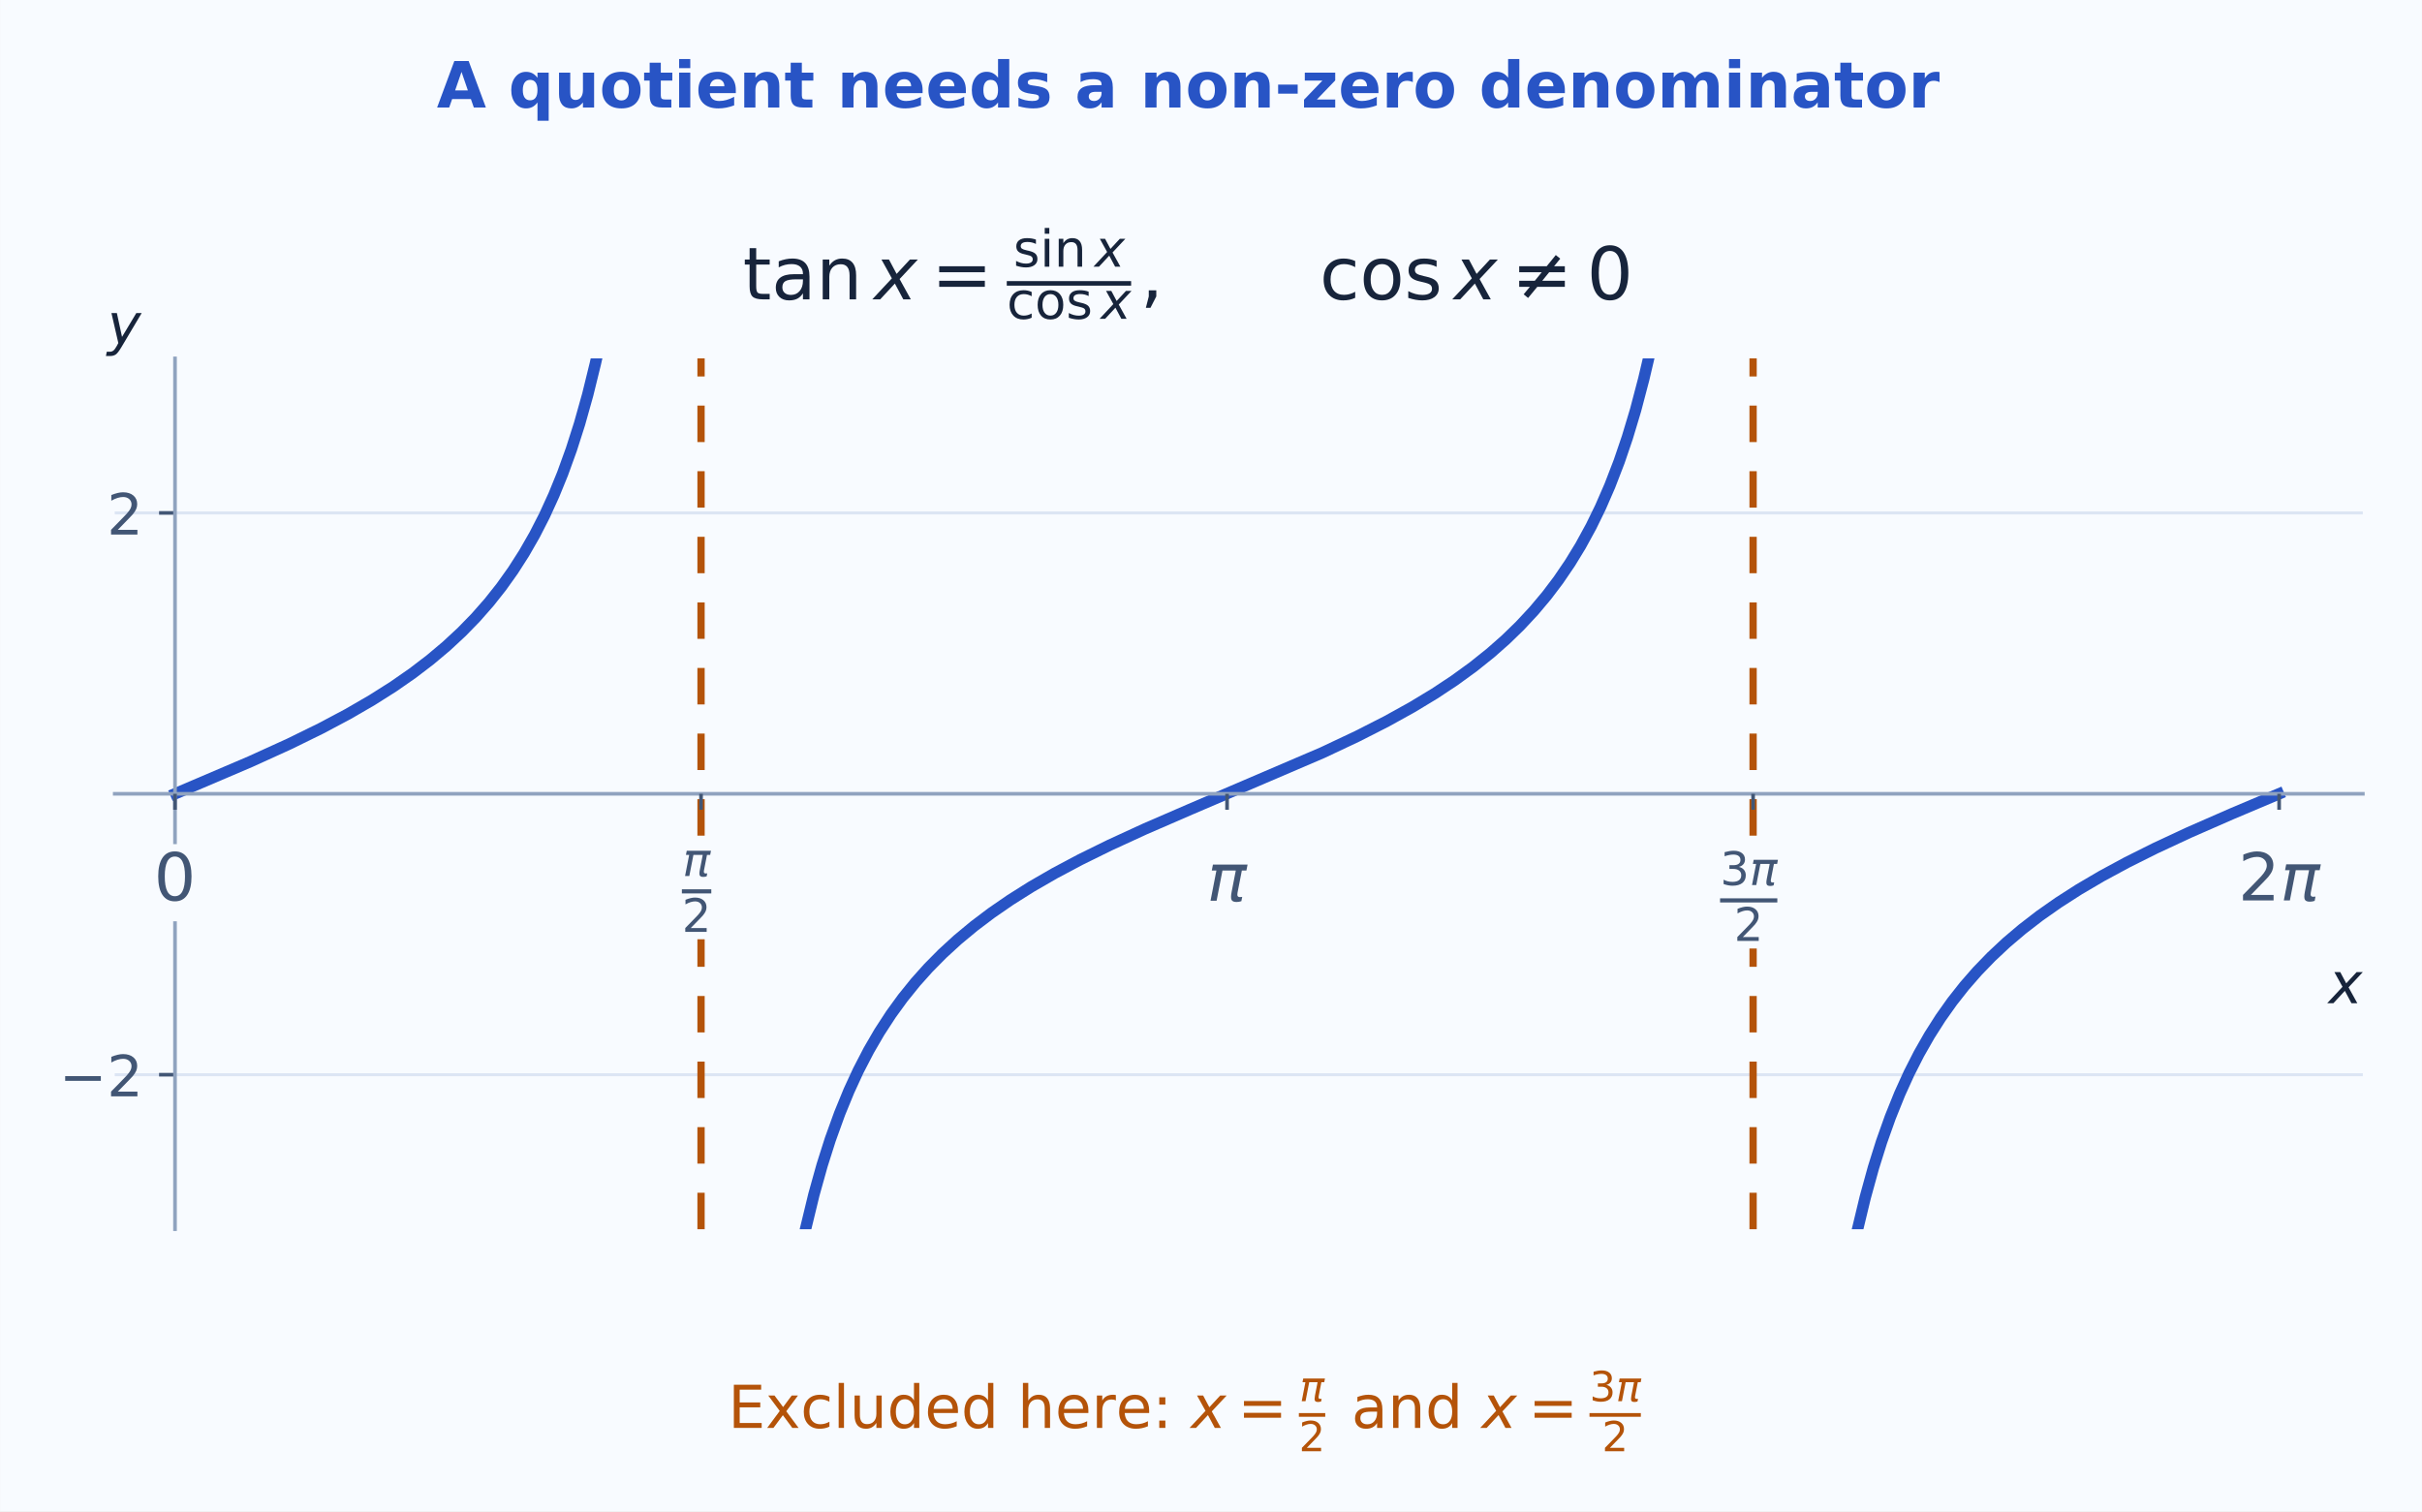
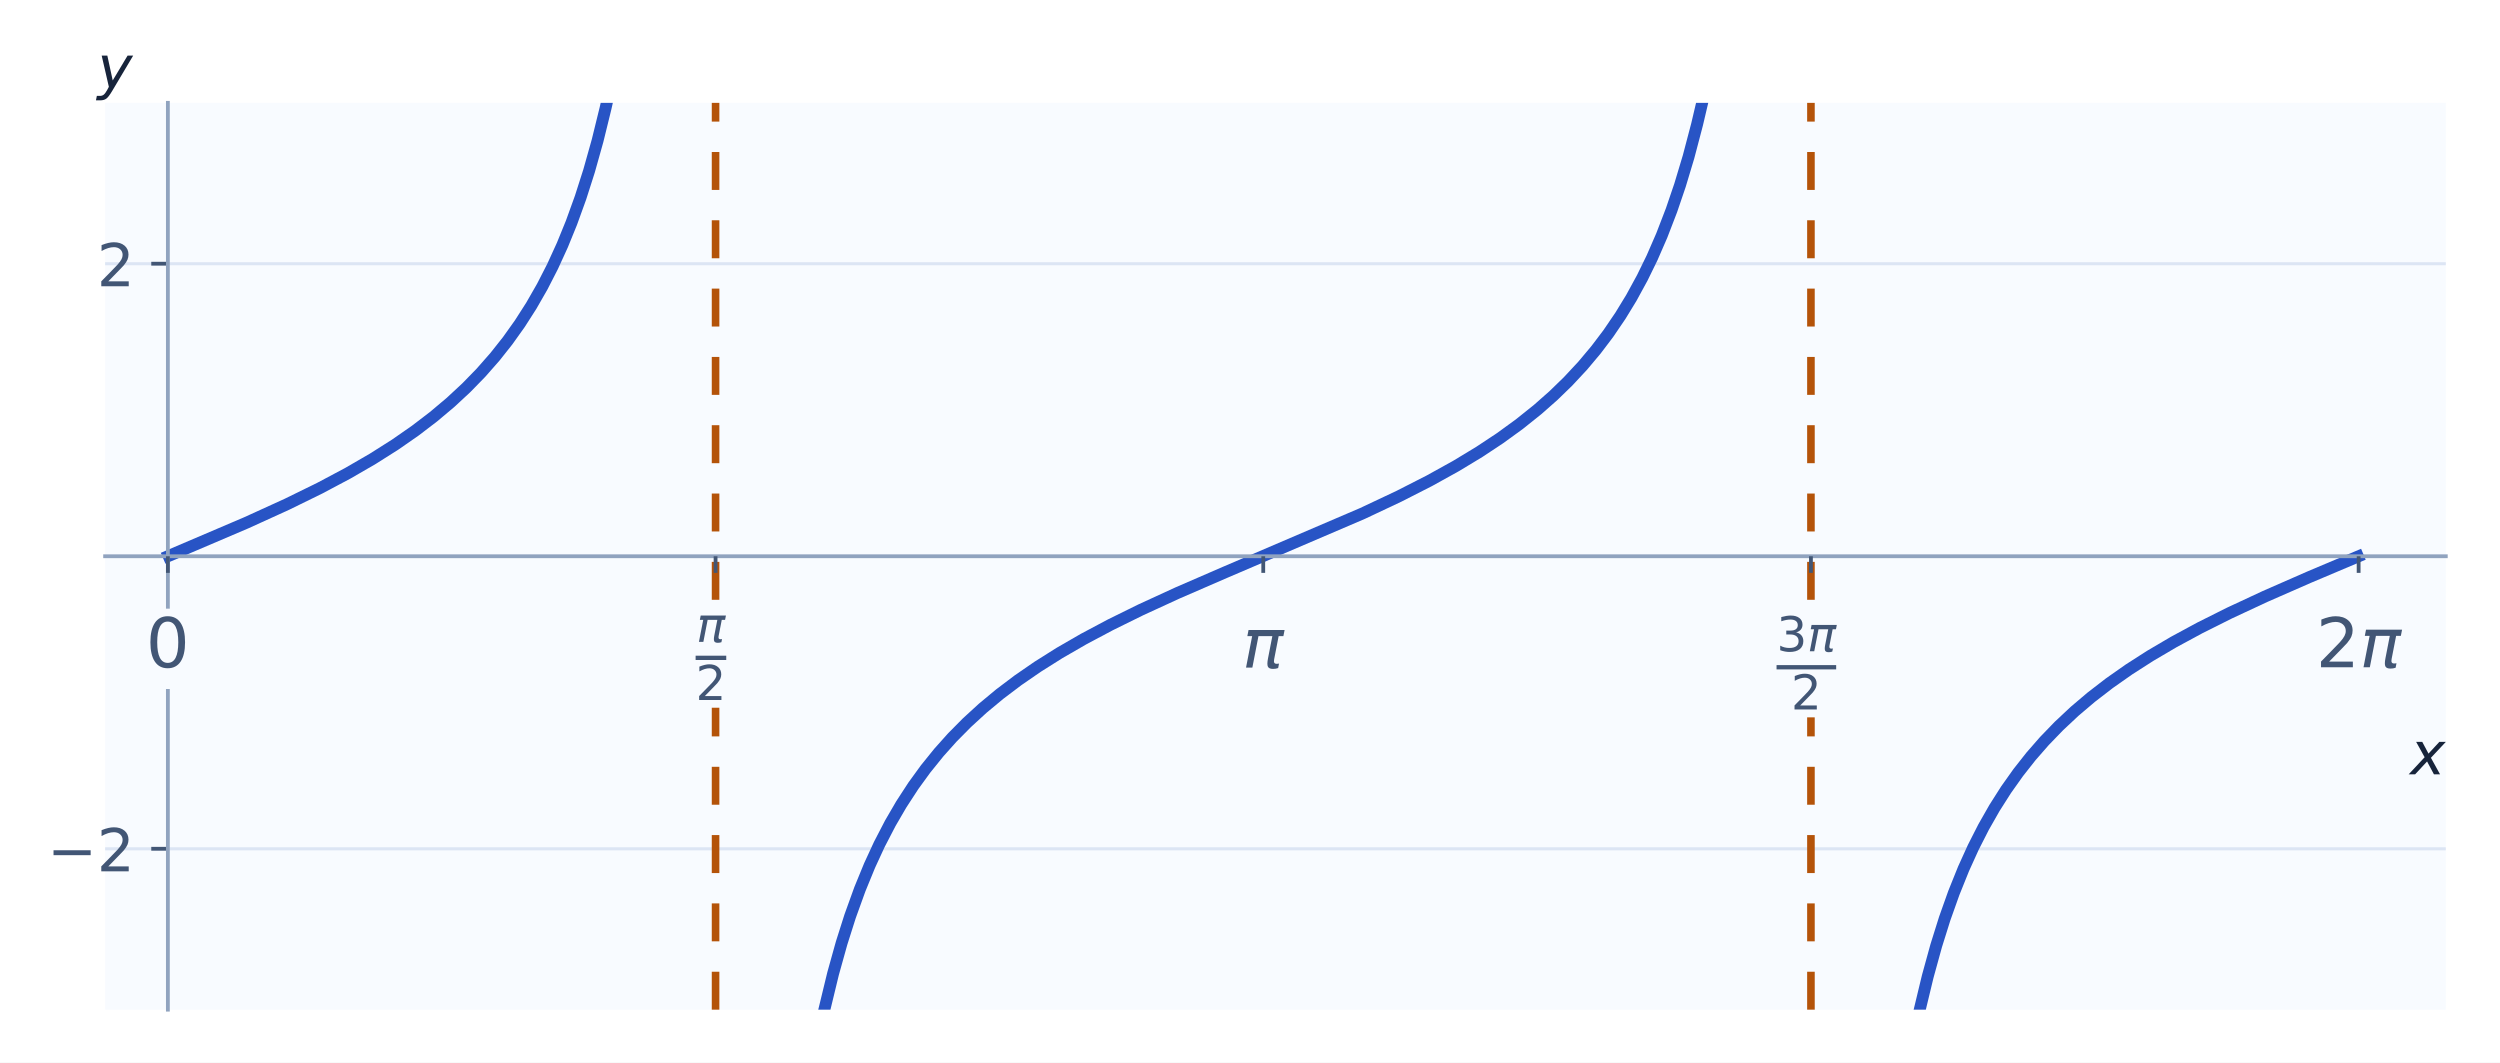
- <svg xmlns="http://www.w3.org/2000/svg" xmlns:xlink="http://www.w3.org/1999/xlink" aria-labelledby="figure-10-identities-tangent-domain-title figure-10-identities-tangent-domain-desc" height="332" role="img" version="1.1" viewBox="0 0 531.534 331.738" width="532">
+ <svg xmlns="http://www.w3.org/2000/svg" xmlns:xlink="http://www.w3.org/1999/xlink" aria-labelledby="figure-10-identities-tangent-domain-title figure-10-identities-tangent-domain-desc" height="224" role="img" version="1.1" viewBox="3 57 527 224" width="527">
+   <rect x="3" y="57" width="527" height="224" fill="#fff" />
  <defs>
    <style type="text/css">*{stroke-linejoin: round; stroke-linecap: butt}</style>
  </defs>
  <g id="figure-10-figure_1">
-     <g id="figure-10-patch_1">
-       <path d="M 0 331.738  L 531.534 331.738  L 531.534 0  L 0 0  z " style="fill: #f8fbff" />
-     </g>
    <g id="figure-10-axes_1">
      <g id="figure-10-patch_2">
        <path d="M 25.158 269.838  L 518.574 269.838  L 518.574 78.678  L 25.158 78.678  z " style="fill: #f8fbff" />
      </g>
      <g id="figure-10-matplotlib.axis_1">
        <g id="figure-10-ytick_1">
          <g id="figure-10-line2d_1">
            <path clip-path="url(#figure-10-p42f9bf976c)" d="M 25.158 235.922  L 518.574 235.922  " style="fill: none; stroke: #dce5f4; stroke-width: 0.65; stroke-linecap: square" />
          </g>
          <g id="figure-10-line2d_2">
            <defs>
              <path d="M 0 0  L -3.5 0  " id="figure-10-m72fd1bfa99" style="stroke: #425675; stroke-width: 0.8" />
            </defs>
            <g>
              <use style="fill: #425675; stroke: #425675; stroke-width: 0.8" x="38.388" xlink:href="#figure-10-m72fd1bfa99" y="235.922" />
            </g>
          </g>
          <g id="figure-10-text_1">
            <g style="fill: #425675" transform="translate(12.96 240.6714) scale(0.125 -0.125)">
              <defs>
                <path d="M 678 2272  L 4684 2272  L 4684 1741  L 678 1741  L 678 2272  z " id="figure-10-DejaVuSans-2212" transform="scale(0.015625)" />
                <path d="M 1228 531  L 3431 531  L 3431 0  L 469 0  L 469 531  Q 828 903 1448 1529  Q 2069 2156 2228 2338  Q 2531 2678 2651 2914  Q 2772 3150 2772 3378  Q 2772 3750 2511 3984  Q 2250 4219 1831 4219  Q 1534 4219 1204 4116  Q 875 4013 500 3803  L 500 4441  Q 881 4594 1212 4672  Q 1544 4750 1819 4750  Q 2544 4750 2975 4387  Q 3406 4025 3406 3419  Q 3406 3131 3298 2873  Q 3191 2616 2906 2266  Q 2828 2175 2409 1742  Q 1991 1309 1228 531  z " id="figure-10-DejaVuSans-32" transform="scale(0.015625)" />
              </defs>
              <use xlink:href="#figure-10-DejaVuSans-2212" />
              <use transform="translate(83.78906 0)" xlink:href="#figure-10-DejaVuSans-32" />
            </g>
          </g>
        </g>
        <g id="figure-10-ytick_2">
          <g id="figure-10-line2d_3">
            <path clip-path="url(#figure-10-p42f9bf976c)" d="M 25.158 112.593  L 518.574 112.593  " style="fill: none; stroke: #dce5f4; stroke-width: 0.65; stroke-linecap: square" />
          </g>
          <g id="figure-10-line2d_4">
            <g>
              <use style="fill: #425675; stroke: #425675; stroke-width: 0.8" x="38.388" xlink:href="#figure-10-m72fd1bfa99" y="112.593" />
            </g>
          </g>
          <g id="figure-10-text_2">
            <g style="fill: #425675" transform="translate(23.43461 117.3423) scale(0.125 -0.125)">
              <use xlink:href="#figure-10-DejaVuSans-32" />
            </g>
          </g>
        </g>
      </g>
      <g id="figure-10-line2d_5">
        <path clip-path="url(#figure-10-p42f9bf976c)" d="M 38.535 174.196  L 54.931 167.198  L 63.514 163.287  L 70.431 159.894  L 76.323 156.762  L 81.575 153.721  L 86.315 150.718  L 90.542 147.779  L 94.385 144.843  L 97.972 141.826  L 101.302 138.734  L 104.376 135.579  L 107.323 132.227  L 110.013 128.831  L 112.575 125.237  L 115.008 121.434  L 117.314 117.41  L 119.492 113.157  L 121.541 108.672  L 123.463 103.956  L 125.384 98.641  L 127.178 93.027  L 128.971 86.641  L 130.636 79.864  L 130.892 78.737  L 130.892 78.737  " style="fill: none; stroke: #2854c5; stroke-width: 2.5; stroke-linecap: square" />
      </g>
      <g id="figure-10-line2d_6">
        <path clip-path="url(#figure-10-p42f9bf976c)" d="M 176.818 269.65  L 178.613 262.244  L 180.409 255.805  L 182.205 250.147  L 184.257 244.46  L 186.309 239.453  L 188.361 235.005  L 190.67 230.551  L 192.979 226.58  L 195.544 222.637  L 198.109 219.104  L 200.931 215.609  L 203.752 212.457  L 206.831 209.344  L 210.165 206.289  L 213.757 203.306  L 217.605 200.399  L 221.709 197.571  L 226.326 194.661  L 231.457 191.698  L 237.1 188.698  L 243.513 185.539  L 251.209 182.001  L 261.213 177.661  L 290.2 165.243  L 297.895 161.615  L 304.308 158.347  L 309.952 155.219  L 314.826 152.27  L 319.187 149.385  L 323.291 146.405  L 327.139 143.326  L 330.473 140.383  L 333.552 137.393  L 336.63 134.089  L 339.452 130.726  L 342.017 127.337  L 344.582 123.567  L 346.891 119.784  L 349.199 115.556  L 351.252 111.35  L 353.304 106.636  L 355.356 101.306  L 357.151 96.03  L 358.947 90.056  L 360.743 83.228  L 361.769 78.866  L 361.769 78.866  " style="fill: none; stroke: #2854c5; stroke-width: 2.5; stroke-linecap: square" />
      </g>
      <g id="figure-10-line2d_7">
        <path clip-path="url(#figure-10-p42f9bf976c)" d="M 407.694 269.779  L 409.36 262.86  L 411.153 256.35  L 412.946 250.635  L 414.868 245.232  L 416.917 240.141  L 418.967 235.624  L 421.144 231.343  L 423.45 227.294  L 425.884 223.469  L 428.446 219.856  L 431.136 216.442  L 433.954 213.215  L 437.028 210.033  L 440.359 206.916  L 443.818 203.982  L 447.66 201.018  L 451.76 198.14  L 456.243 195.263  L 461.239 192.326  L 466.747 189.347  L 473.024 186.207  L 480.453 182.746  L 489.804 178.648  L 500.052 174.319  L 500.052 174.319  " style="fill: none; stroke: #2854c5; stroke-width: 2.5; stroke-linecap: square" />
      </g>
      <g id="figure-10-line2d_8">
        <path clip-path="url(#figure-10-p42f9bf976c)" d="M 153.841 269.838  L 153.841 78.678  " style="fill: none; stroke-dasharray: 8,6.4; stroke-dashoffset: 0; stroke: #b45309; stroke-width: 1.6" />
      </g>
      <g id="figure-10-line2d_9">
        <path clip-path="url(#figure-10-p42f9bf976c)" d="M 384.746 269.838  L 384.746 78.678  " style="fill: none; stroke-dasharray: 8,6.4; stroke-dashoffset: 0; stroke: #b45309; stroke-width: 1.6" />
      </g>
      <g id="figure-10-patch_3">
        <path d="M 38.388 269.838  L 38.388 78.678  " style="fill: none; stroke: #90a3bf; stroke-width: 0.8; stroke-linejoin: miter; stroke-linecap: square" />
      </g>
      <g id="figure-10-patch_4">
        <path d="M 25.158 174.258  L 518.574 174.258  " style="fill: none; stroke: #90a3bf; stroke-width: 0.8; stroke-linejoin: miter; stroke-linecap: square" />
      </g>
      <g id="figure-10-text_3">
        <g style="fill: #17243b" transform="translate(23.53778 75.59459) scale(0.125 -0.125)">
          <defs>
            <path d="M 1588 -325  Q 1188 -997 936 -1164  Q 684 -1331 294 -1331  L -159 -1331  L -63 -850  L 269 -850  Q 509 -850 678 -719  Q 847 -588 1056 -206  L 1234 128  L 459 3500  L 1069 3500  L 1650 819  L 3256 3500  L 3859 3500  L 1588 -325  z " id="figure-10-DejaVuSans-Oblique-79" transform="scale(0.015625)" />
          </defs>
          <use transform="translate(0 0.3125)" xlink:href="#figure-10-DejaVuSans-Oblique-79" />
        </g>
      </g>
      <g id="figure-10-matplotlib.axis_2">
        <g id="figure-10-xtick_1">
          <g id="figure-10-line2d_10">
            <defs>
              <path d="M 0 0  L 0 3.5  " id="figure-10-mc03fea2873" style="stroke: #425675; stroke-width: 0.8" />
            </defs>
            <g>
              <use style="fill: #425675; stroke: #425675; stroke-width: 0.8" x="38.388" xlink:href="#figure-10-mc03fea2873" y="174.258" />
            </g>
          </g>
          <g id="figure-10-text_4">
            <g id="figure-10-patch_5">
              <path d="M 32.298 202.241  L 44.478 202.241  L 44.478 185.308  L 32.298 185.308  z " style="fill: #f8fbff" />
            </g>
            <g style="fill: #425675" transform="translate(33.74773 197.7755) scale(0.145 -0.145)">
              <defs>
                <path d="M 2034 4250  Q 1547 4250 1301 3770  Q 1056 3291 1056 2328  Q 1056 1369 1301 889  Q 1547 409 2034 409  Q 2525 409 2770 889  Q 3016 1369 3016 2328  Q 3016 3291 2770 3770  Q 2525 4250 2034 4250  z M 2034 4750  Q 2819 4750 3233 4129  Q 3647 3509 3647 2328  Q 3647 1150 3233 529  Q 2819 -91 2034 -91  Q 1250 -91 836 529  Q 422 1150 422 2328  Q 422 3509 836 4129  Q 1250 4750 2034 4750  z " id="figure-10-DejaVuSans-30" transform="scale(0.015625)" />
              </defs>
              <use transform="translate(0 0.78125)" xlink:href="#figure-10-DejaVuSans-30" />
            </g>
          </g>
        </g>
        <g id="figure-10-xtick_2">
          <g id="figure-10-line2d_11">
            <g>
              <use style="fill: #425675; stroke: #425675; stroke-width: 0.8" x="153.841" xlink:href="#figure-10-mc03fea2873" y="174.258" />
            </g>
          </g>
          <g id="figure-10-text_5">
            <g id="figure-10-patch_6">
              <path d="M 148.186 206.188  L 159.496 206.188  L 159.496 185.308  L 148.186 185.308  z " style="fill: #f8fbff" />
            </g>
            <g style="fill: #425675" transform="translate(149.6355 198.9378) scale(0.145 -0.145)">
              <defs>
                <path d="M 584 3500  L 3938 3500  L 3825 2925  L 3384 2925  L 2966 775  Q 2922 550 2981 450  Q 3038 353 3209 353  Q 3256 353 3325 363  Q 3397 369 3419 372  L 3338 -44  Q 3222 -84 3103 -103  Q 2981 -122 2866 -122  Q 2491 -122 2388 81  Q 2284 288 2391 838  L 2797 2925  L 1506 2925  L 938 0  L 350 0  L 919 2925  L 472 2925  L 584 3500  z " id="figure-10-DejaVuSans-Oblique-3c0" transform="scale(0.015625)" />
              </defs>
              <use transform="translate(1 45.71875) scale(0.7)" xlink:href="#figure-10-DejaVuSans-Oblique-3c0" />
              <use transform="translate(0 -38.81875) scale(0.7)" xlink:href="#figure-10-DejaVuSans-32" />
              <path d="M 0 19.384  L 0 25.634  L 44.536 25.634  L 44.536 19.384  L 0 19.384  z " />
            </g>
          </g>
        </g>
        <g id="figure-10-xtick_3">
          <g id="figure-10-line2d_12">
            <g>
              <use style="fill: #425675; stroke: #425675; stroke-width: 0.8" x="269.293" xlink:href="#figure-10-mc03fea2873" y="174.258" />
            </g>
          </g>
          <g id="figure-10-text_6">
            <g id="figure-10-patch_7">
              <path d="M 263.421 202.241  L 275.166 202.241  L 275.166 185.308  L 263.421 185.308  z " style="fill: #f8fbff" />
            </g>
            <g style="fill: #425675" transform="translate(264.8708 197.7755) scale(0.145 -0.145)">
              <use transform="translate(0 0.3125)" xlink:href="#figure-10-DejaVuSans-Oblique-3c0" />
            </g>
          </g>
        </g>
        <g id="figure-10-xtick_4">
          <g id="figure-10-line2d_13">
            <g>
              <use style="fill: #425675; stroke: #425675; stroke-width: 0.8" x="384.746" xlink:href="#figure-10-mc03fea2873" y="174.258" />
            </g>
          </g>
          <g id="figure-10-text_7">
            <g id="figure-10-patch_8">
              <path d="M 376.046 208.218  L 393.446 208.218  L 393.446 185.308  L 376.046 185.308  z " style="fill: #f8fbff" />
            </g>
            <g style="fill: #425675" transform="translate(377.4961 200.9678) scale(0.145 -0.145)">
              <defs>
                <path d="M 2597 2516  Q 3050 2419 3304 2112  Q 3559 1806 3559 1356  Q 3559 666 3084 287  Q 2609 -91 1734 -91  Q 1441 -91 1130 -33  Q 819 25 488 141  L 488 750  Q 750 597 1062 519  Q 1375 441 1716 441  Q 2309 441 2620 675  Q 2931 909 2931 1356  Q 2931 1769 2642 2001  Q 2353 2234 1838 2234  L 1294 2234  L 1294 2753  L 1863 2753  Q 2328 2753 2575 2939  Q 2822 3125 2822 3475  Q 2822 3834 2567 4026  Q 2313 4219 1838 4219  Q 1578 4219 1281 4162  Q 984 4106 628 3988  L 628 4550  Q 988 4650 1302 4700  Q 1616 4750 1894 4750  Q 2613 4750 3031 4423  Q 3450 4097 3450 3541  Q 3450 3153 3228 2886  Q 3006 2619 2597 2516  z " id="figure-10-DejaVuSans-33" transform="scale(0.015625)" />
              </defs>
              <use transform="translate(0 46.04688) scale(0.7)" xlink:href="#figure-10-DejaVuSans-33" />
              <use transform="translate(44.53613 46.04688) scale(0.7)" xlink:href="#figure-10-DejaVuSans-Oblique-3c0" />
              <use transform="translate(21 -38.49063) scale(0.7)" xlink:href="#figure-10-DejaVuSans-32" />
              <path d="M 0 19.712  L 0 25.962  L 86.68 25.962  L 86.68 19.712  L 0 19.712  z " />
            </g>
          </g>
        </g>
        <g id="figure-10-xtick_5">
          <g id="figure-10-line2d_14">
            <g>
              <use style="fill: #425675; stroke: #425675; stroke-width: 0.8" x="500.199" xlink:href="#figure-10-mc03fea2873" y="174.258" />
            </g>
          </g>
          <g id="figure-10-text_8">
            <g id="figure-10-patch_9">
              <path d="M 489.759 202.241  L 510.639 202.241  L 510.639 185.308  L 489.759 185.308  z " style="fill: #f8fbff" />
            </g>
            <g style="fill: #425675" transform="translate(491.2089 197.7755) scale(0.145 -0.145)">
              <use transform="translate(0 0.78125)" xlink:href="#figure-10-DejaVuSans-32" />
              <use transform="translate(63.62305 0.78125)" xlink:href="#figure-10-DejaVuSans-Oblique-3c0" />
            </g>
          </g>
        </g>
        <g id="figure-10-text_9">
          <g style="fill: #17243b" transform="translate(511.0738 220.2659) scale(0.125 -0.125)">
            <defs>
              <path d="M 3841 3500  L 2234 1784  L 3219 0  L 2559 0  L 1819 1388  L 531 0  L -166 0  L 1556 1844  L 641 3500  L 1300 3500  L 1972 2234  L 3144 3500  L 3841 3500  z " id="figure-10-DejaVuSans-Oblique-78" transform="scale(0.015625)" />
            </defs>
            <use transform="translate(0 0.3125)" xlink:href="#figure-10-DejaVuSans-Oblique-78" />
          </g>
        </g>
      </g>
    </g>
-     <g id="figure-10-text_10">
-       <g style="fill: #2854c5" transform="translate(95.84907 23.59781) scale(0.14 -0.14)">
-         <defs>
-           <path d="M 3419 850  L 1538 850  L 1241 0  L 31 0  L 1759 4666  L 3194 4666  L 4922 0  L 3713 0  L 3419 850  z M 1838 1716  L 3116 1716  L 2478 3572  L 1838 1716  z " id="figure-10-DejaVuSans-Bold-41" transform="scale(0.015625)" />
-           <path id="figure-10-DejaVuSans-Bold-20" transform="scale(0.015625)" />
-           <path d="M 2181 2772  Q 1825 2772 1636 2509  Q 1447 2247 1447 1747  Q 1447 1247 1636 984  Q 1825 722 2181 722  Q 2541 722 2730 984  Q 2919 1247 2919 1747  Q 2919 2247 2730 2509  Q 2541 2772 2181 2772  z M 2919 506  Q 2688 197 2409 53  Q 2131 -91 1766 -91  Q 1119 -91 703 423  Q 288 938 288 1747  Q 288 2556 703 3067  Q 1119 3578 1766 3578  Q 2131 3578 2409 3434  Q 2688 3291 2919 2981  L 2919 3500  L 4044 3500  L 4044 -1331  L 2919 -1331  L 2919 506  z " id="figure-10-DejaVuSans-Bold-71" transform="scale(0.015625)" />
-           <path d="M 500 1363  L 500 3500  L 1625 3500  L 1625 3150  Q 1625 2866 1622 2436  Q 1619 2006 1619 1863  Q 1619 1441 1641 1255  Q 1663 1069 1716 984  Q 1784 875 1895 815  Q 2006 756 2150 756  Q 2500 756 2700 1025  Q 2900 1294 2900 1772  L 2900 3500  L 4019 3500  L 4019 0  L 2900 0  L 2900 506  Q 2647 200 2364 54  Q 2081 -91 1741 -91  Q 1134 -91 817 281  Q 500 653 500 1363  z " id="figure-10-DejaVuSans-Bold-75" transform="scale(0.015625)" />
-           <path d="M 2203 2784  Q 1831 2784 1636 2517  Q 1441 2250 1441 1747  Q 1441 1244 1636 976  Q 1831 709 2203 709  Q 2569 709 2762 976  Q 2956 1244 2956 1747  Q 2956 2250 2762 2517  Q 2569 2784 2203 2784  z M 2203 3584  Q 3106 3584 3614 3096  Q 4122 2609 4122 1747  Q 4122 884 3614 396  Q 3106 -91 2203 -91  Q 1297 -91 786 396  Q 275 884 275 1747  Q 275 2609 786 3096  Q 1297 3584 2203 3584  z " id="figure-10-DejaVuSans-Bold-6f" transform="scale(0.015625)" />
-           <path d="M 1759 4494  L 1759 3500  L 2913 3500  L 2913 2700  L 1759 2700  L 1759 1216  Q 1759 972 1856 886  Q 1953 800 2241 800  L 2816 800  L 2816 0  L 1856 0  Q 1194 0 917 276  Q 641 553 641 1216  L 641 2700  L 84 2700  L 84 3500  L 641 3500  L 641 4494  L 1759 4494  z " id="figure-10-DejaVuSans-Bold-74" transform="scale(0.015625)" />
-           <path d="M 538 3500  L 1656 3500  L 1656 0  L 538 0  L 538 3500  z M 538 4863  L 1656 4863  L 1656 3950  L 538 3950  L 538 4863  z " id="figure-10-DejaVuSans-Bold-69" transform="scale(0.015625)" />
-           <path d="M 4031 1759  L 4031 1441  L 1416 1441  Q 1456 1047 1700 850  Q 1944 653 2381 653  Q 2734 653 3104 758  Q 3475 863 3866 1075  L 3866 213  Q 3469 63 3072 -14  Q 2675 -91 2278 -91  Q 1328 -91 801 392  Q 275 875 275 1747  Q 275 2603 792 3093  Q 1309 3584 2216 3584  Q 3041 3584 3536 3087  Q 4031 2591 4031 1759  z M 2881 2131  Q 2881 2450 2695 2645  Q 2509 2841 2209 2841  Q 1884 2841 1681 2658  Q 1478 2475 1428 2131  L 2881 2131  z " id="figure-10-DejaVuSans-Bold-65" transform="scale(0.015625)" />
-           <path d="M 4056 2131  L 4056 0  L 2931 0  L 2931 347  L 2931 1631  Q 2931 2084 2911 2256  Q 2891 2428 2841 2509  Q 2775 2619 2662 2680  Q 2550 2741 2406 2741  Q 2056 2741 1856 2470  Q 1656 2200 1656 1722  L 1656 0  L 538 0  L 538 3500  L 1656 3500  L 1656 2988  Q 1909 3294 2193 3439  Q 2478 3584 2822 3584  Q 3428 3584 3742 3212  Q 4056 2841 4056 2131  z " id="figure-10-DejaVuSans-Bold-6e" transform="scale(0.015625)" />
-           <path d="M 2919 2988  L 2919 4863  L 4044 4863  L 4044 0  L 2919 0  L 2919 506  Q 2688 197 2409 53  Q 2131 -91 1766 -91  Q 1119 -91 703 423  Q 288 938 288 1747  Q 288 2556 703 3070  Q 1119 3584 1766 3584  Q 2128 3584 2408 3439  Q 2688 3294 2919 2988  z M 2181 722  Q 2541 722 2730 984  Q 2919 1247 2919 1747  Q 2919 2247 2730 2509  Q 2541 2772 2181 2772  Q 1825 2772 1636 2509  Q 1447 2247 1447 1747  Q 1447 1247 1636 984  Q 1825 722 2181 722  z " id="figure-10-DejaVuSans-Bold-64" transform="scale(0.015625)" />
-           <path d="M 3272 3391  L 3272 2541  Q 2913 2691 2578 2766  Q 2244 2841 1947 2841  Q 1628 2841 1473 2761  Q 1319 2681 1319 2516  Q 1319 2381 1436 2309  Q 1553 2238 1856 2203  L 2053 2175  Q 2913 2066 3209 1816  Q 3506 1566 3506 1031  Q 3506 472 3093 190  Q 2681 -91 1863 -91  Q 1516 -91 1145 -36  Q 775 19 384 128  L 384 978  Q 719 816 1070 734  Q 1422 653 1784 653  Q 2113 653 2278 743  Q 2444 834 2444 1013  Q 2444 1163 2330 1236  Q 2216 1309 1875 1350  L 1678 1375  Q 931 1469 631 1722  Q 331 1975 331 2491  Q 331 3047 712 3315  Q 1094 3584 1881 3584  Q 2191 3584 2531 3537  Q 2872 3491 3272 3391  z " id="figure-10-DejaVuSans-Bold-73" transform="scale(0.015625)" />
-           <path d="M 2106 1575  Q 1756 1575 1579 1456  Q 1403 1338 1403 1106  Q 1403 894 1545 773  Q 1688 653 1941 653  Q 2256 653 2472 879  Q 2688 1106 2688 1447  L 2688 1575  L 2106 1575  z M 3816 1997  L 3816 0  L 2688 0  L 2688 519  Q 2463 200 2181 54  Q 1900 -91 1497 -91  Q 953 -91 614 226  Q 275 544 275 1050  Q 275 1666 698 1953  Q 1122 2241 2028 2241  L 2688 2241  L 2688 2328  Q 2688 2594 2478 2717  Q 2269 2841 1825 2841  Q 1466 2841 1156 2769  Q 847 2697 581 2553  L 581 3406  Q 941 3494 1303 3539  Q 1666 3584 2028 3584  Q 2975 3584 3395 3211  Q 3816 2838 3816 1997  z " id="figure-10-DejaVuSans-Bold-61" transform="scale(0.015625)" />
-           <path d="M 347 2297  L 2309 2297  L 2309 1388  L 347 1388  L 347 2297  z " id="figure-10-DejaVuSans-Bold-2d" transform="scale(0.015625)" />
-           <path d="M 366 3500  L 3419 3500  L 3419 2719  L 1575 800  L 3419 800  L 3419 0  L 288 0  L 288 781  L 2131 2700  L 366 2700  L 366 3500  z " id="figure-10-DejaVuSans-Bold-7a" transform="scale(0.015625)" />
-           <path d="M 3138 2547  Q 2991 2616 2845 2648  Q 2700 2681 2553 2681  Q 2122 2681 1889 2404  Q 1656 2128 1656 1613  L 1656 0  L 538 0  L 538 3500  L 1656 3500  L 1656 2925  Q 1872 3269 2151 3426  Q 2431 3584 2822 3584  Q 2878 3584 2943 3579  Q 3009 3575 3134 3559  L 3138 2547  z " id="figure-10-DejaVuSans-Bold-72" transform="scale(0.015625)" />
-           <path d="M 3781 2919  Q 3994 3244 4286 3414  Q 4578 3584 4928 3584  Q 5531 3584 5847 3212  Q 6163 2841 6163 2131  L 6163 0  L 5038 0  L 5038 1825  Q 5041 1866 5042 1909  Q 5044 1953 5044 2034  Q 5044 2406 4934 2573  Q 4825 2741 4581 2741  Q 4263 2741 4089 2478  Q 3916 2216 3909 1719  L 3909 0  L 2784 0  L 2784 1825  Q 2784 2406 2684 2573  Q 2584 2741 2328 2741  Q 2006 2741 1831 2477  Q 1656 2213 1656 1722  L 1656 0  L 531 0  L 531 3500  L 1656 3500  L 1656 2988  Q 1863 3284 2130 3434  Q 2397 3584 2719 3584  Q 3081 3584 3359 3409  Q 3638 3234 3781 2919  z " id="figure-10-DejaVuSans-Bold-6d" transform="scale(0.015625)" />
-         </defs>
-         <use xlink:href="#figure-10-DejaVuSans-Bold-41" />
-         <use transform="translate(77.39258 0)" xlink:href="#figure-10-DejaVuSans-Bold-20" />
-         <use transform="translate(112.207 0)" xlink:href="#figure-10-DejaVuSans-Bold-71" />
-         <use transform="translate(183.7891 0)" xlink:href="#figure-10-DejaVuSans-Bold-75" />
-         <use transform="translate(254.9805 0)" xlink:href="#figure-10-DejaVuSans-Bold-6f" />
-         <use transform="translate(323.6816 0)" xlink:href="#figure-10-DejaVuSans-Bold-74" />
-         <use transform="translate(371.4844 0)" xlink:href="#figure-10-DejaVuSans-Bold-69" />
-         <use transform="translate(405.7617 0)" xlink:href="#figure-10-DejaVuSans-Bold-65" />
-         <use transform="translate(473.584 0)" xlink:href="#figure-10-DejaVuSans-Bold-6e" />
-         <use transform="translate(544.7754 0)" xlink:href="#figure-10-DejaVuSans-Bold-74" />
-         <use transform="translate(592.5781 0)" xlink:href="#figure-10-DejaVuSans-Bold-20" />
-         <use transform="translate(627.3926 0)" xlink:href="#figure-10-DejaVuSans-Bold-6e" />
-         <use transform="translate(698.584 0)" xlink:href="#figure-10-DejaVuSans-Bold-65" />
-         <use transform="translate(766.4062 0)" xlink:href="#figure-10-DejaVuSans-Bold-65" />
-         <use transform="translate(834.2285 0)" xlink:href="#figure-10-DejaVuSans-Bold-64" />
-         <use transform="translate(905.8105 0)" xlink:href="#figure-10-DejaVuSans-Bold-73" />
-         <use transform="translate(965.332 0)" xlink:href="#figure-10-DejaVuSans-Bold-20" />
-         <use transform="translate(1000.146 0)" xlink:href="#figure-10-DejaVuSans-Bold-61" />
-         <use transform="translate(1067.627 0)" xlink:href="#figure-10-DejaVuSans-Bold-20" />
-         <use transform="translate(1102.441 0)" xlink:href="#figure-10-DejaVuSans-Bold-6e" />
-         <use transform="translate(1173.633 0)" xlink:href="#figure-10-DejaVuSans-Bold-6f" />
-         <use transform="translate(1242.334 0)" xlink:href="#figure-10-DejaVuSans-Bold-6e" />
-         <use transform="translate(1313.525 0)" xlink:href="#figure-10-DejaVuSans-Bold-2d" />
-         <use transform="translate(1355.029 0)" xlink:href="#figure-10-DejaVuSans-Bold-7a" />
-         <use transform="translate(1413.232 0)" xlink:href="#figure-10-DejaVuSans-Bold-65" />
-         <use transform="translate(1481.055 0)" xlink:href="#figure-10-DejaVuSans-Bold-72" />
-         <use transform="translate(1530.371 0)" xlink:href="#figure-10-DejaVuSans-Bold-6f" />
-         <use transform="translate(1599.072 0)" xlink:href="#figure-10-DejaVuSans-Bold-20" />
-         <use transform="translate(1633.887 0)" xlink:href="#figure-10-DejaVuSans-Bold-64" />
-         <use transform="translate(1705.469 0)" xlink:href="#figure-10-DejaVuSans-Bold-65" />
-         <use transform="translate(1773.291 0)" xlink:href="#figure-10-DejaVuSans-Bold-6e" />
-         <use transform="translate(1844.482 0)" xlink:href="#figure-10-DejaVuSans-Bold-6f" />
-         <use transform="translate(1913.184 0)" xlink:href="#figure-10-DejaVuSans-Bold-6d" />
-         <use transform="translate(2017.383 0)" xlink:href="#figure-10-DejaVuSans-Bold-69" />
-         <use transform="translate(2051.66 0)" xlink:href="#figure-10-DejaVuSans-Bold-6e" />
-         <use transform="translate(2122.852 0)" xlink:href="#figure-10-DejaVuSans-Bold-61" />
-         <use transform="translate(2190.332 0)" xlink:href="#figure-10-DejaVuSans-Bold-74" />
-         <use transform="translate(2238.135 0)" xlink:href="#figure-10-DejaVuSans-Bold-6f" />
-         <use transform="translate(2306.836 0)" xlink:href="#figure-10-DejaVuSans-Bold-72" />
-       </g>
-     </g>
-     <g id="figure-10-text_11">
-       <g style="fill: #17243b" transform="translate(163.0178 65.71781) scale(0.16 -0.16)">
-         <defs>
-           <path d="M 1172 4494  L 1172 3500  L 2356 3500  L 2356 3053  L 1172 3053  L 1172 1153  Q 1172 725 1289 603  Q 1406 481 1766 481  L 2356 481  L 2356 0  L 1766 0  Q 1100 0 847 248  Q 594 497 594 1153  L 594 3053  L 172 3053  L 172 3500  L 594 3500  L 594 4494  L 1172 4494  z " id="figure-10-DejaVuSans-74" transform="scale(0.015625)" />
-           <path d="M 2194 1759  Q 1497 1759 1228 1600  Q 959 1441 959 1056  Q 959 750 1161 570  Q 1363 391 1709 391  Q 2188 391 2477 730  Q 2766 1069 2766 1631  L 2766 1759  L 2194 1759  z M 3341 1997  L 3341 0  L 2766 0  L 2766 531  Q 2569 213 2275 61  Q 1981 -91 1556 -91  Q 1019 -91 701 211  Q 384 513 384 1019  Q 384 1609 779 1909  Q 1175 2209 1959 2209  L 2766 2209  L 2766 2266  Q 2766 2663 2505 2880  Q 2244 3097 1772 3097  Q 1472 3097 1187 3025  Q 903 2953 641 2809  L 641 3341  Q 956 3463 1253 3523  Q 1550 3584 1831 3584  Q 2591 3584 2966 3190  Q 3341 2797 3341 1997  z " id="figure-10-DejaVuSans-61" transform="scale(0.015625)" />
-           <path d="M 3513 2113  L 3513 0  L 2938 0  L 2938 2094  Q 2938 2591 2744 2837  Q 2550 3084 2163 3084  Q 1697 3084 1428 2787  Q 1159 2491 1159 1978  L 1159 0  L 581 0  L 581 3500  L 1159 3500  L 1159 2956  Q 1366 3272 1645 3428  Q 1925 3584 2291 3584  Q 2894 3584 3203 3211  Q 3513 2838 3513 2113  z " id="figure-10-DejaVuSans-6e" transform="scale(0.015625)" />
-           <path d="M 678 2906  L 4684 2906  L 4684 2381  L 678 2381  L 678 2906  z M 678 1631  L 4684 1631  L 4684 1100  L 678 1100  L 678 1631  z " id="figure-10-DejaVuSans-3d" transform="scale(0.015625)" />
-           <path d="M 2834 3397  L 2834 2853  Q 2591 2978 2328 3040  Q 2066 3103 1784 3103  Q 1356 3103 1142 2972  Q 928 2841 928 2578  Q 928 2378 1081 2264  Q 1234 2150 1697 2047  L 1894 2003  Q 2506 1872 2764 1633  Q 3022 1394 3022 966  Q 3022 478 2636 193  Q 2250 -91 1575 -91  Q 1294 -91 989 -36  Q 684 19 347 128  L 347 722  Q 666 556 975 473  Q 1284 391 1588 391  Q 1994 391 2212 530  Q 2431 669 2431 922  Q 2431 1156 2273 1281  Q 2116 1406 1581 1522  L 1381 1569  Q 847 1681 609 1914  Q 372 2147 372 2553  Q 372 3047 722 3315  Q 1072 3584 1716 3584  Q 2034 3584 2315 3537  Q 2597 3491 2834 3397  z " id="figure-10-DejaVuSans-73" transform="scale(0.015625)" />
-           <path d="M 603 3500  L 1178 3500  L 1178 0  L 603 0  L 603 3500  z M 603 4863  L 1178 4863  L 1178 4134  L 603 4134  L 603 4863  z " id="figure-10-DejaVuSans-69" transform="scale(0.015625)" />
-           <path d="M 3122 3366  L 3122 2828  Q 2878 2963 2633 3030  Q 2388 3097 2138 3097  Q 1578 3097 1268 2742  Q 959 2388 959 1747  Q 959 1106 1268 751  Q 1578 397 2138 397  Q 2388 397 2633 464  Q 2878 531 3122 666  L 3122 134  Q 2881 22 2623 -34  Q 2366 -91 2075 -91  Q 1284 -91 818 406  Q 353 903 353 1747  Q 353 2603 823 3093  Q 1294 3584 2113 3584  Q 2378 3584 2631 3529  Q 2884 3475 3122 3366  z " id="figure-10-DejaVuSans-63" transform="scale(0.015625)" />
-           <path d="M 1959 3097  Q 1497 3097 1228 2736  Q 959 2375 959 1747  Q 959 1119 1226 758  Q 1494 397 1959 397  Q 2419 397 2687 759  Q 2956 1122 2956 1747  Q 2956 2369 2687 2733  Q 2419 3097 1959 3097  z M 1959 3584  Q 2709 3584 3137 3096  Q 3566 2609 3566 1747  Q 3566 888 3137 398  Q 2709 -91 1959 -91  Q 1206 -91 779 398  Q 353 888 353 1747  Q 353 2609 779 3096  Q 1206 3584 1959 3584  z " id="figure-10-DejaVuSans-6f" transform="scale(0.015625)" />
-           <path d="M 750 794  L 1409 794  L 1409 256  L 897 -744  L 494 -744  L 750 256  L 750 794  z " id="figure-10-DejaVuSans-2c" transform="scale(0.015625)" />
-           <path d="M 678 2906  L 3091 2906  L 3891 3891  L 4281 3572  L 3738 2906  L 4684 2906  L 4684 2381  L 3309 2381  L 2700 1631  L 4684 1631  L 4684 1100  L 2266 1100  L 1459 122  L 1069 441  L 1613 1100  L 678 1100  L 678 1631  L 2047 1631  L 2656 2381  L 678 2381  L 678 2906  z " id="figure-10-DejaVuSans-2260" transform="scale(0.015625)" />
-         </defs>
-         <use transform="translate(0 0.01875)" xlink:href="#figure-10-DejaVuSans-74" />
-         <use transform="translate(39.20898 0.01875)" xlink:href="#figure-10-DejaVuSans-61" />
-         <use transform="translate(100.4883 0.01875)" xlink:href="#figure-10-DejaVuSans-6e" />
-         <use transform="translate(180.1029 0.01875)" xlink:href="#figure-10-DejaVuSans-Oblique-78" />
-         <use transform="translate(258.765 0.01875)" xlink:href="#figure-10-DejaVuSans-3d" />
-         <use transform="translate(371.0365 44.81094) scale(0.7)" xlink:href="#figure-10-DejaVuSans-73" />
-         <use transform="translate(407.5062 44.81094) scale(0.7)" xlink:href="#figure-10-DejaVuSans-69" />
-         <use transform="translate(426.9544 44.81094) scale(0.7)" xlink:href="#figure-10-DejaVuSans-6e" />
-         <use transform="translate(482.6846 44.81094) scale(0.7)" xlink:href="#figure-10-DejaVuSans-Oblique-78" />
-         <use transform="translate(362.0365 -26.63437) scale(0.7)" xlink:href="#figure-10-DejaVuSans-63" />
-         <use transform="translate(400.5228 -26.63437) scale(0.7)" xlink:href="#figure-10-DejaVuSans-6f" />
-         <use transform="translate(443.3499 -26.63437) scale(0.7)" xlink:href="#figure-10-DejaVuSans-73" />
-         <use transform="translate(491.1846 -26.63437) scale(0.7)" xlink:href="#figure-10-DejaVuSans-Oblique-78" />
-         <use transform="translate(545.1104 0.01875)" xlink:href="#figure-10-DejaVuSans-2c" />
-         <use transform="translate(791.2042 0.01875)" xlink:href="#figure-10-DejaVuSans-63" />
-         <use transform="translate(846.1846 0.01875)" xlink:href="#figure-10-DejaVuSans-6f" />
-         <use transform="translate(907.3663 0.01875)" xlink:href="#figure-10-DejaVuSans-73" />
-         <use transform="translate(975.7016 0.01875)" xlink:href="#figure-10-DejaVuSans-Oblique-78" />
-         <use transform="translate(1054.364 0.01875)" xlink:href="#figure-10-DejaVuSans-2260" />
-         <use transform="translate(1157.635 0.01875)" xlink:href="#figure-10-DejaVuSans-30" />
-         <path d="M 362.036 18.816  L 362.036 25.066  L 532.61 25.066  L 532.61 18.816  L 362.036 18.816  z " />
-       </g>
-     </g>
-     <g id="figure-10-text_12">
-       <g style="fill: #b45309" transform="translate(159.7678 313.5778) scale(0.13 -0.13)">
-         <defs>
-           <path d="M 628 4666  L 3578 4666  L 3578 4134  L 1259 4134  L 1259 2753  L 3481 2753  L 3481 2222  L 1259 2222  L 1259 531  L 3634 531  L 3634 0  L 628 0  L 628 4666  z " id="figure-10-DejaVuSans-45" transform="scale(0.015625)" />
-           <path d="M 3513 3500  L 2247 1797  L 3578 0  L 2900 0  L 1881 1375  L 863 0  L 184 0  L 1544 1831  L 300 3500  L 978 3500  L 1906 2253  L 2834 3500  L 3513 3500  z " id="figure-10-DejaVuSans-78" transform="scale(0.015625)" />
-           <path d="M 603 4863  L 1178 4863  L 1178 0  L 603 0  L 603 4863  z " id="figure-10-DejaVuSans-6c" transform="scale(0.015625)" />
-           <path d="M 544 1381  L 544 3500  L 1119 3500  L 1119 1403  Q 1119 906 1312 657  Q 1506 409 1894 409  Q 2359 409 2629 706  Q 2900 1003 2900 1516  L 2900 3500  L 3475 3500  L 3475 0  L 2900 0  L 2900 538  Q 2691 219 2414 64  Q 2138 -91 1772 -91  Q 1169 -91 856 284  Q 544 659 544 1381  z M 1991 3584  L 1991 3584  z " id="figure-10-DejaVuSans-75" transform="scale(0.015625)" />
-           <path d="M 2906 2969  L 2906 4863  L 3481 4863  L 3481 0  L 2906 0  L 2906 525  Q 2725 213 2448 61  Q 2172 -91 1784 -91  Q 1150 -91 751 415  Q 353 922 353 1747  Q 353 2572 751 3078  Q 1150 3584 1784 3584  Q 2172 3584 2448 3432  Q 2725 3281 2906 2969  z M 947 1747  Q 947 1113 1208 752  Q 1469 391 1925 391  Q 2381 391 2643 752  Q 2906 1113 2906 1747  Q 2906 2381 2643 2742  Q 2381 3103 1925 3103  Q 1469 3103 1208 2742  Q 947 2381 947 1747  z " id="figure-10-DejaVuSans-64" transform="scale(0.015625)" />
-           <path d="M 3597 1894  L 3597 1613  L 953 1613  Q 991 1019 1311 708  Q 1631 397 2203 397  Q 2534 397 2845 478  Q 3156 559 3463 722  L 3463 178  Q 3153 47 2828 -22  Q 2503 -91 2169 -91  Q 1331 -91 842 396  Q 353 884 353 1716  Q 353 2575 817 3079  Q 1281 3584 2069 3584  Q 2775 3584 3186 3129  Q 3597 2675 3597 1894  z M 3022 2063  Q 3016 2534 2758 2815  Q 2500 3097 2075 3097  Q 1594 3097 1305 2825  Q 1016 2553 972 2059  L 3022 2063  z " id="figure-10-DejaVuSans-65" transform="scale(0.015625)" />
-           <path id="figure-10-DejaVuSans-20" transform="scale(0.015625)" />
-           <path d="M 3513 2113  L 3513 0  L 2938 0  L 2938 2094  Q 2938 2591 2744 2837  Q 2550 3084 2163 3084  Q 1697 3084 1428 2787  Q 1159 2491 1159 1978  L 1159 0  L 581 0  L 581 4863  L 1159 4863  L 1159 2956  Q 1366 3272 1645 3428  Q 1925 3584 2291 3584  Q 2894 3584 3203 3211  Q 3513 2838 3513 2113  z " id="figure-10-DejaVuSans-68" transform="scale(0.015625)" />
-           <path d="M 2631 2963  Q 2534 3019 2420 3045  Q 2306 3072 2169 3072  Q 1681 3072 1420 2755  Q 1159 2438 1159 1844  L 1159 0  L 581 0  L 581 3500  L 1159 3500  L 1159 2956  Q 1341 3275 1631 3429  Q 1922 3584 2338 3584  Q 2397 3584 2469 3576  Q 2541 3569 2628 3553  L 2631 2963  z " id="figure-10-DejaVuSans-72" transform="scale(0.015625)" />
-           <path d="M 750 794  L 1409 794  L 1409 0  L 750 0  L 750 794  z M 750 3309  L 1409 3309  L 1409 2516  L 750 2516  L 750 3309  z " id="figure-10-DejaVuSans-3a" transform="scale(0.015625)" />
-         </defs>
-         <use transform="translate(0 0.915625)" xlink:href="#figure-10-DejaVuSans-45" />
-         <use transform="translate(63.18359 0.915625)" xlink:href="#figure-10-DejaVuSans-78" />
-         <use transform="translate(122.3633 0.915625)" xlink:href="#figure-10-DejaVuSans-63" />
-         <use transform="translate(177.3438 0.915625)" xlink:href="#figure-10-DejaVuSans-6c" />
-         <use transform="translate(205.127 0.915625)" xlink:href="#figure-10-DejaVuSans-75" />
-         <use transform="translate(268.5059 0.915625)" xlink:href="#figure-10-DejaVuSans-64" />
-         <use transform="translate(331.9824 0.915625)" xlink:href="#figure-10-DejaVuSans-65" />
-         <use transform="translate(393.5059 0.915625)" xlink:href="#figure-10-DejaVuSans-64" />
-         <use transform="translate(456.9824 0.915625)" xlink:href="#figure-10-DejaVuSans-20" />
-         <use transform="translate(488.7695 0.915625)" xlink:href="#figure-10-DejaVuSans-68" />
-         <use transform="translate(552.1484 0.915625)" xlink:href="#figure-10-DejaVuSans-65" />
-         <use transform="translate(613.6719 0.915625)" xlink:href="#figure-10-DejaVuSans-72" />
-         <use transform="translate(654.7852 0.915625)" xlink:href="#figure-10-DejaVuSans-65" />
-         <use transform="translate(716.3086 0.915625)" xlink:href="#figure-10-DejaVuSans-3a" />
-         <use transform="translate(750 0.915625)" xlink:href="#figure-10-DejaVuSans-20" />
-         <use transform="translate(781.7871 0.915625)" xlink:href="#figure-10-DejaVuSans-Oblique-78" />
-         <use transform="translate(860.4492 0.915625)" xlink:href="#figure-10-DejaVuSans-3d" />
-         <use transform="translate(964.7207 46.04688) scale(0.7)" xlink:href="#figure-10-DejaVuSans-Oblique-3c0" />
-         <use transform="translate(963.7207 -38.49063) scale(0.7)" xlink:href="#figure-10-DejaVuSans-32" />
-         <use transform="translate(1020.757 0.915625)" xlink:href="#figure-10-DejaVuSans-20" />
-         <use transform="translate(1052.544 0.915625)" xlink:href="#figure-10-DejaVuSans-61" />
-         <use transform="translate(1113.823 0.915625)" xlink:href="#figure-10-DejaVuSans-6e" />
-         <use transform="translate(1177.202 0.915625)" xlink:href="#figure-10-DejaVuSans-64" />
-         <use transform="translate(1240.679 0.915625)" xlink:href="#figure-10-DejaVuSans-20" />
-         <use transform="translate(1272.466 0.915625)" xlink:href="#figure-10-DejaVuSans-Oblique-78" />
-         <use transform="translate(1351.128 0.915625)" xlink:href="#figure-10-DejaVuSans-3d" />
-         <use transform="translate(1454.399 46.04688) scale(0.7)" xlink:href="#figure-10-DejaVuSans-33" />
-         <use transform="translate(1498.936 46.04688) scale(0.7)" xlink:href="#figure-10-DejaVuSans-Oblique-3c0" />
-         <use transform="translate(1475.399 -38.49063) scale(0.7)" xlink:href="#figure-10-DejaVuSans-32" />
-         <path d="M 963.721 19.712  L 963.721 25.962  L 1008.257 25.962  L 1008.257 19.712  L 963.721 19.712  z " />
-         <path d="M 1454.399 19.712  L 1454.399 25.962  L 1541.079 25.962  L 1541.079 19.712  L 1454.399 19.712  z " />
-       </g>
-     </g>
  </g>
  <defs>
    <clipPath id="figure-10-p42f9bf976c">
      <rect height="191.16" width="493.416" x="25.158" y="78.678" />
    </clipPath>
  </defs>
</svg>
